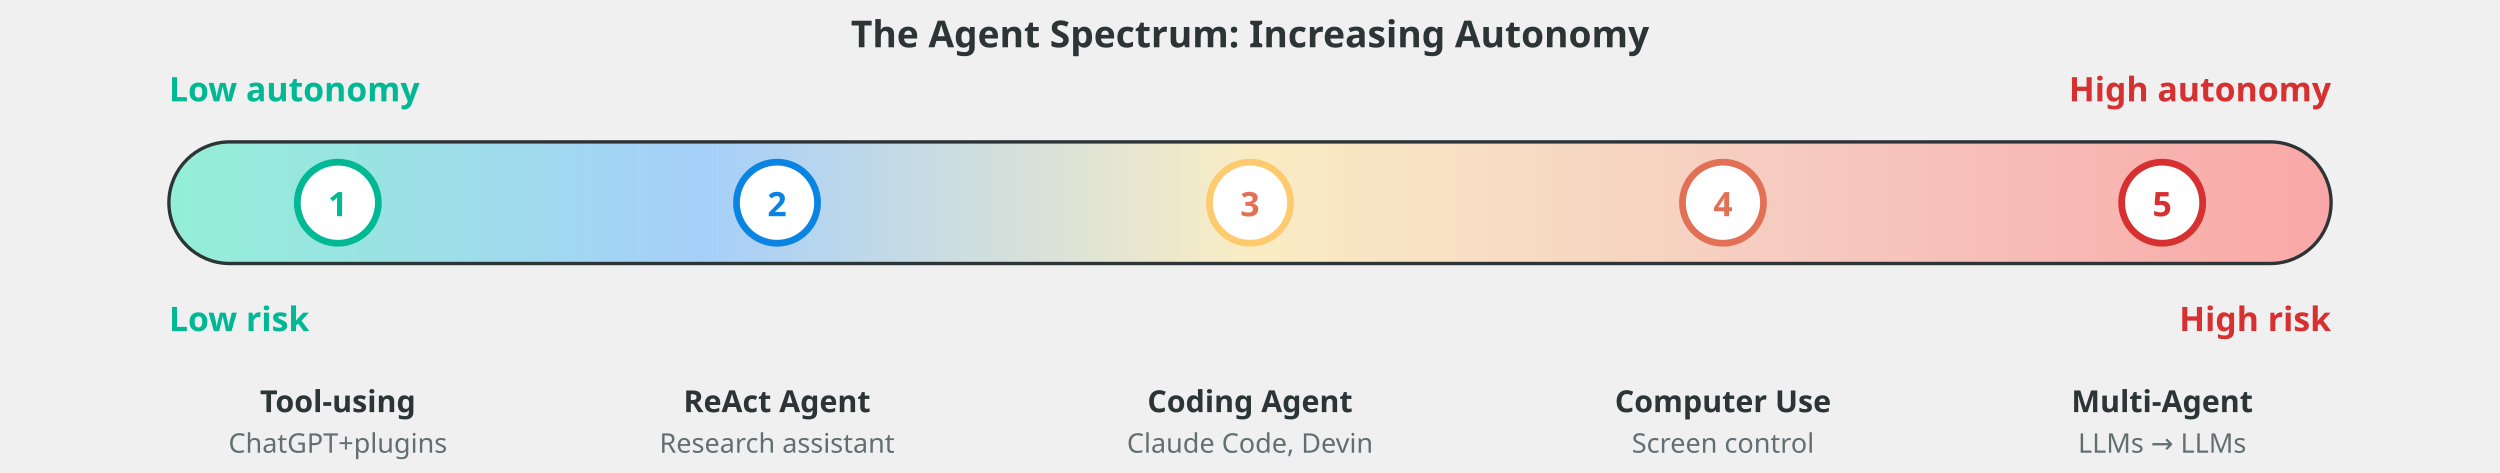
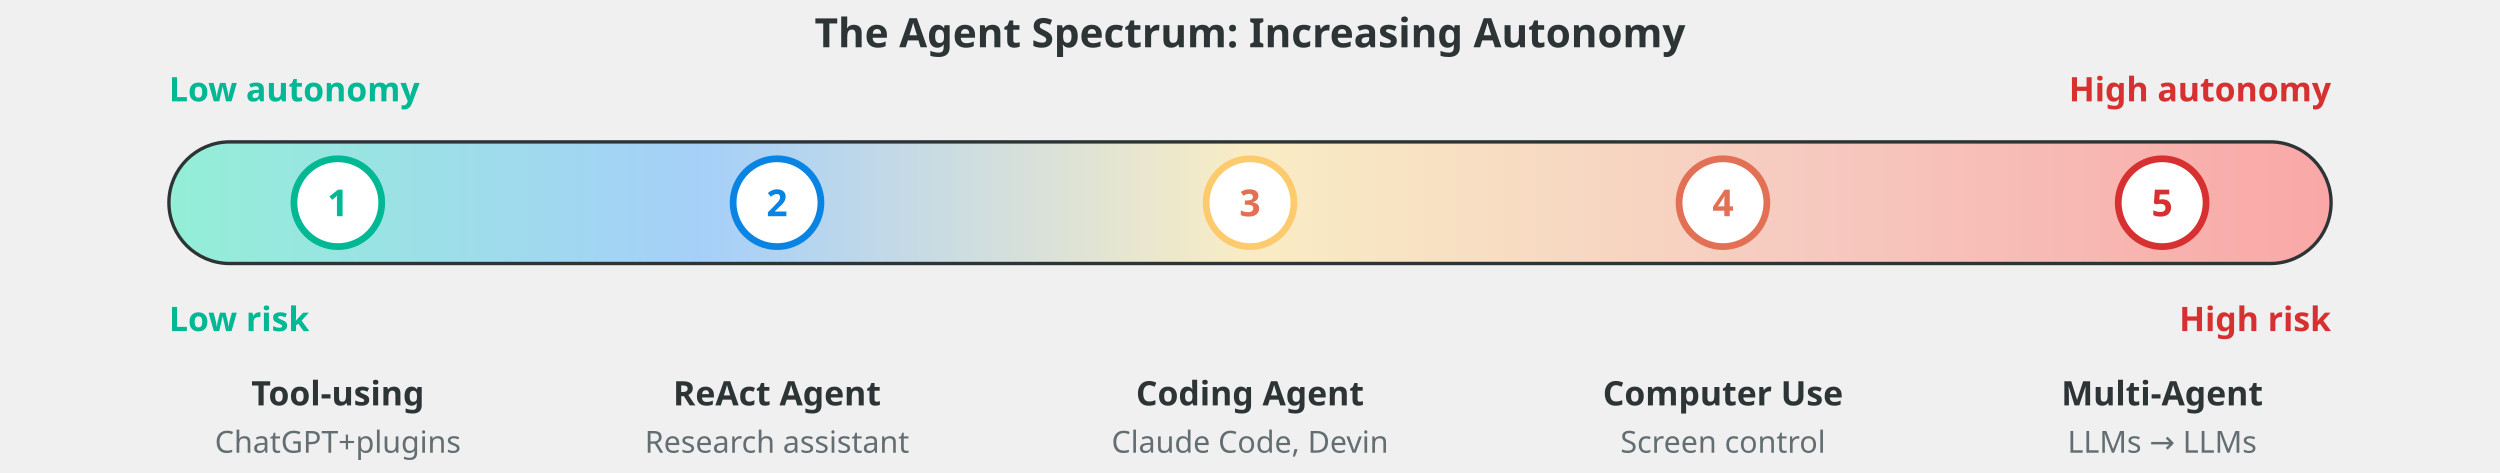
<svg xmlns="http://www.w3.org/2000/svg" viewBox="0 0 740 140">
+   <text x="370" y="14" text-anchor="middle" font-size="12" font-family="Avenir,sans-serif" fill="#2d3436" font-weight="bold">The Agent Spectrum: Increasing Autonomy</text>
  <defs>
    <linearGradient id="spectrum-grad" x1="0%" y1="0%" x2="100%" y2="0%">
      <stop offset="0%" style="stop-color:#55efc4;stop-opacity:0.6" />
      <stop offset="25%" style="stop-color:#74b9ff;stop-opacity:0.6" />
      <stop offset="50%" style="stop-color:#ffeaa7;stop-opacity:0.6" />
      <stop offset="75%" style="stop-color:#fab1a0;stop-opacity:0.6" />
      <stop offset="100%" style="stop-color:#ff7675;stop-opacity:0.6" />
    </linearGradient>
  </defs>
  <rect x="50" y="42" width="640" height="36" rx="18" fill="url(#spectrum-grad)" stroke="#2d3436" stroke-width="1" />
  <text x="50" y="30" font-size="10" font-family="Avenir,sans-serif" fill="#00b894" font-weight="bold">Low autonomy</text>
  <text x="690" y="30" text-anchor="end" font-size="10" font-family="Avenir,sans-serif" fill="#d63031" font-weight="bold">High autonomy</text>
  <text x="50" y="98" font-size="10" font-family="Avenir,sans-serif" fill="#00b894" font-weight="bold">Low risk</text>
  <text x="690" y="98" text-anchor="end" font-size="10" font-family="Avenir,sans-serif" fill="#d63031" font-weight="bold">High risk</text>
-   <circle cx="100" cy="60" r="12" fill="white" stroke="#00b894" stroke-width="2" />
-   <text x="100" y="64" text-anchor="middle" font-size="10" font-family="Avenir,sans-serif" fill="#00b894" font-weight="bold">1</text>
-   <text x="100" y="122" text-anchor="middle" font-size="9" font-family="Avenir,sans-serif" fill="#2d3436" font-weight="bold">Tool-using</text>
-   <text x="100" y="134" text-anchor="middle" font-size="8" font-family="Avenir,sans-serif" fill="#636e72">ChatGPT+plugins</text>
-   <circle cx="230" cy="60" r="12" fill="white" stroke="#0984e3" stroke-width="2" />
-   <text x="230" y="64" text-anchor="middle" font-size="10" font-family="Avenir,sans-serif" fill="#0984e3" font-weight="bold">2</text>
-   <text x="230" y="122" text-anchor="middle" font-size="9" font-family="Avenir,sans-serif" fill="#2d3436" font-weight="bold">ReAct Agent</text>
-   <text x="230" y="134" text-anchor="middle" font-size="8" font-family="Avenir,sans-serif" fill="#636e72">Research assistant</text>
-   <circle cx="370" cy="60" r="12" fill="white" stroke="#fdcb6e" stroke-width="2" />
-   <text x="370" y="64" text-anchor="middle" font-size="10" font-family="Avenir,sans-serif" fill="#e17055" font-weight="bold">3</text>
-   <text x="370" y="122" text-anchor="middle" font-size="9" font-family="Avenir,sans-serif" fill="#2d3436" font-weight="bold">Coding Agent</text>
-   <text x="370" y="134" text-anchor="middle" font-size="8" font-family="Avenir,sans-serif" fill="#636e72">Claude Code, Devin</text>
-   <circle cx="510" cy="60" r="12" fill="white" stroke="#e17055" stroke-width="2" />
-   <text x="510" y="64" text-anchor="middle" font-size="10" font-family="Avenir,sans-serif" fill="#e17055" font-weight="bold">4</text>
-   <text x="510" y="122" text-anchor="middle" font-size="9" font-family="Avenir,sans-serif" fill="#2d3436" font-weight="bold">Computer Use</text>
-   <text x="510" y="134" text-anchor="middle" font-size="8" font-family="Avenir,sans-serif" fill="#636e72">Screen control</text>
-   <circle cx="640" cy="60" r="12" fill="white" stroke="#d63031" stroke-width="2" />
-   <text x="640" y="64" text-anchor="middle" font-size="10" font-family="Avenir,sans-serif" fill="#d63031" font-weight="bold">5</text>
-   <text x="640" y="122" text-anchor="middle" font-size="9" font-family="Avenir,sans-serif" fill="#2d3436" font-weight="bold">Multi-Agent</text>
-   <text x="640" y="134" text-anchor="middle" font-size="8" font-family="Avenir,sans-serif" fill="#636e72">LLMs → LLMs</text>
-   <text x="370" y="14" text-anchor="middle" font-size="11" font-family="Avenir,sans-serif" fill="#2d3436" font-weight="bold">The Agent Spectrum: Increasing Autonomy</text>
+   <circle cx="100" cy="60" r="13" fill="white" stroke="#00b894" stroke-width="2" />
+   <text x="100" y="64" text-anchor="middle" font-size="11" font-family="Avenir,sans-serif" fill="#00b894" font-weight="bold">1</text>
+   <text x="100" y="120" text-anchor="middle" font-size="10" font-family="Avenir,sans-serif" fill="#2d3436" font-weight="bold">Tool-using</text>
+   <text x="100" y="134" text-anchor="middle" font-size="9" font-family="Avenir,sans-serif" fill="#636e72">ChatGPT+plugins</text>
+   <circle cx="230" cy="60" r="13" fill="white" stroke="#0984e3" stroke-width="2" />
+   <text x="230" y="64" text-anchor="middle" font-size="11" font-family="Avenir,sans-serif" fill="#0984e3" font-weight="bold">2</text>
+   <text x="230" y="120" text-anchor="middle" font-size="10" font-family="Avenir,sans-serif" fill="#2d3436" font-weight="bold">ReAct Agent</text>
+   <text x="230" y="134" text-anchor="middle" font-size="9" font-family="Avenir,sans-serif" fill="#636e72">Research assistant</text>
+   <circle cx="370" cy="60" r="13" fill="white" stroke="#fdcb6e" stroke-width="2" />
+   <text x="370" y="64" text-anchor="middle" font-size="11" font-family="Avenir,sans-serif" fill="#e17055" font-weight="bold">3</text>
+   <text x="370" y="120" text-anchor="middle" font-size="10" font-family="Avenir,sans-serif" fill="#2d3436" font-weight="bold">Coding Agent</text>
+   <text x="370" y="134" text-anchor="middle" font-size="9" font-family="Avenir,sans-serif" fill="#636e72">Claude Code, Devin</text>
+   <circle cx="510" cy="60" r="13" fill="white" stroke="#e17055" stroke-width="2" />
+   <text x="510" y="64" text-anchor="middle" font-size="11" font-family="Avenir,sans-serif" fill="#e17055" font-weight="bold">4</text>
+   <text x="510" y="120" text-anchor="middle" font-size="10" font-family="Avenir,sans-serif" fill="#2d3436" font-weight="bold">Computer Use</text>
+   <text x="510" y="134" text-anchor="middle" font-size="9" font-family="Avenir,sans-serif" fill="#636e72">Screen control</text>
+   <circle cx="640" cy="60" r="13" fill="white" stroke="#d63031" stroke-width="2" />
+   <text x="640" y="64" text-anchor="middle" font-size="11" font-family="Avenir,sans-serif" fill="#d63031" font-weight="bold">5</text>
+   <text x="640" y="120" text-anchor="middle" font-size="10" font-family="Avenir,sans-serif" fill="#2d3436" font-weight="bold">Multi-Agent</text>
+   <text x="640" y="134" text-anchor="middle" font-size="9" font-family="Avenir,sans-serif" fill="#636e72">LLMs → LLMs</text>
</svg>
